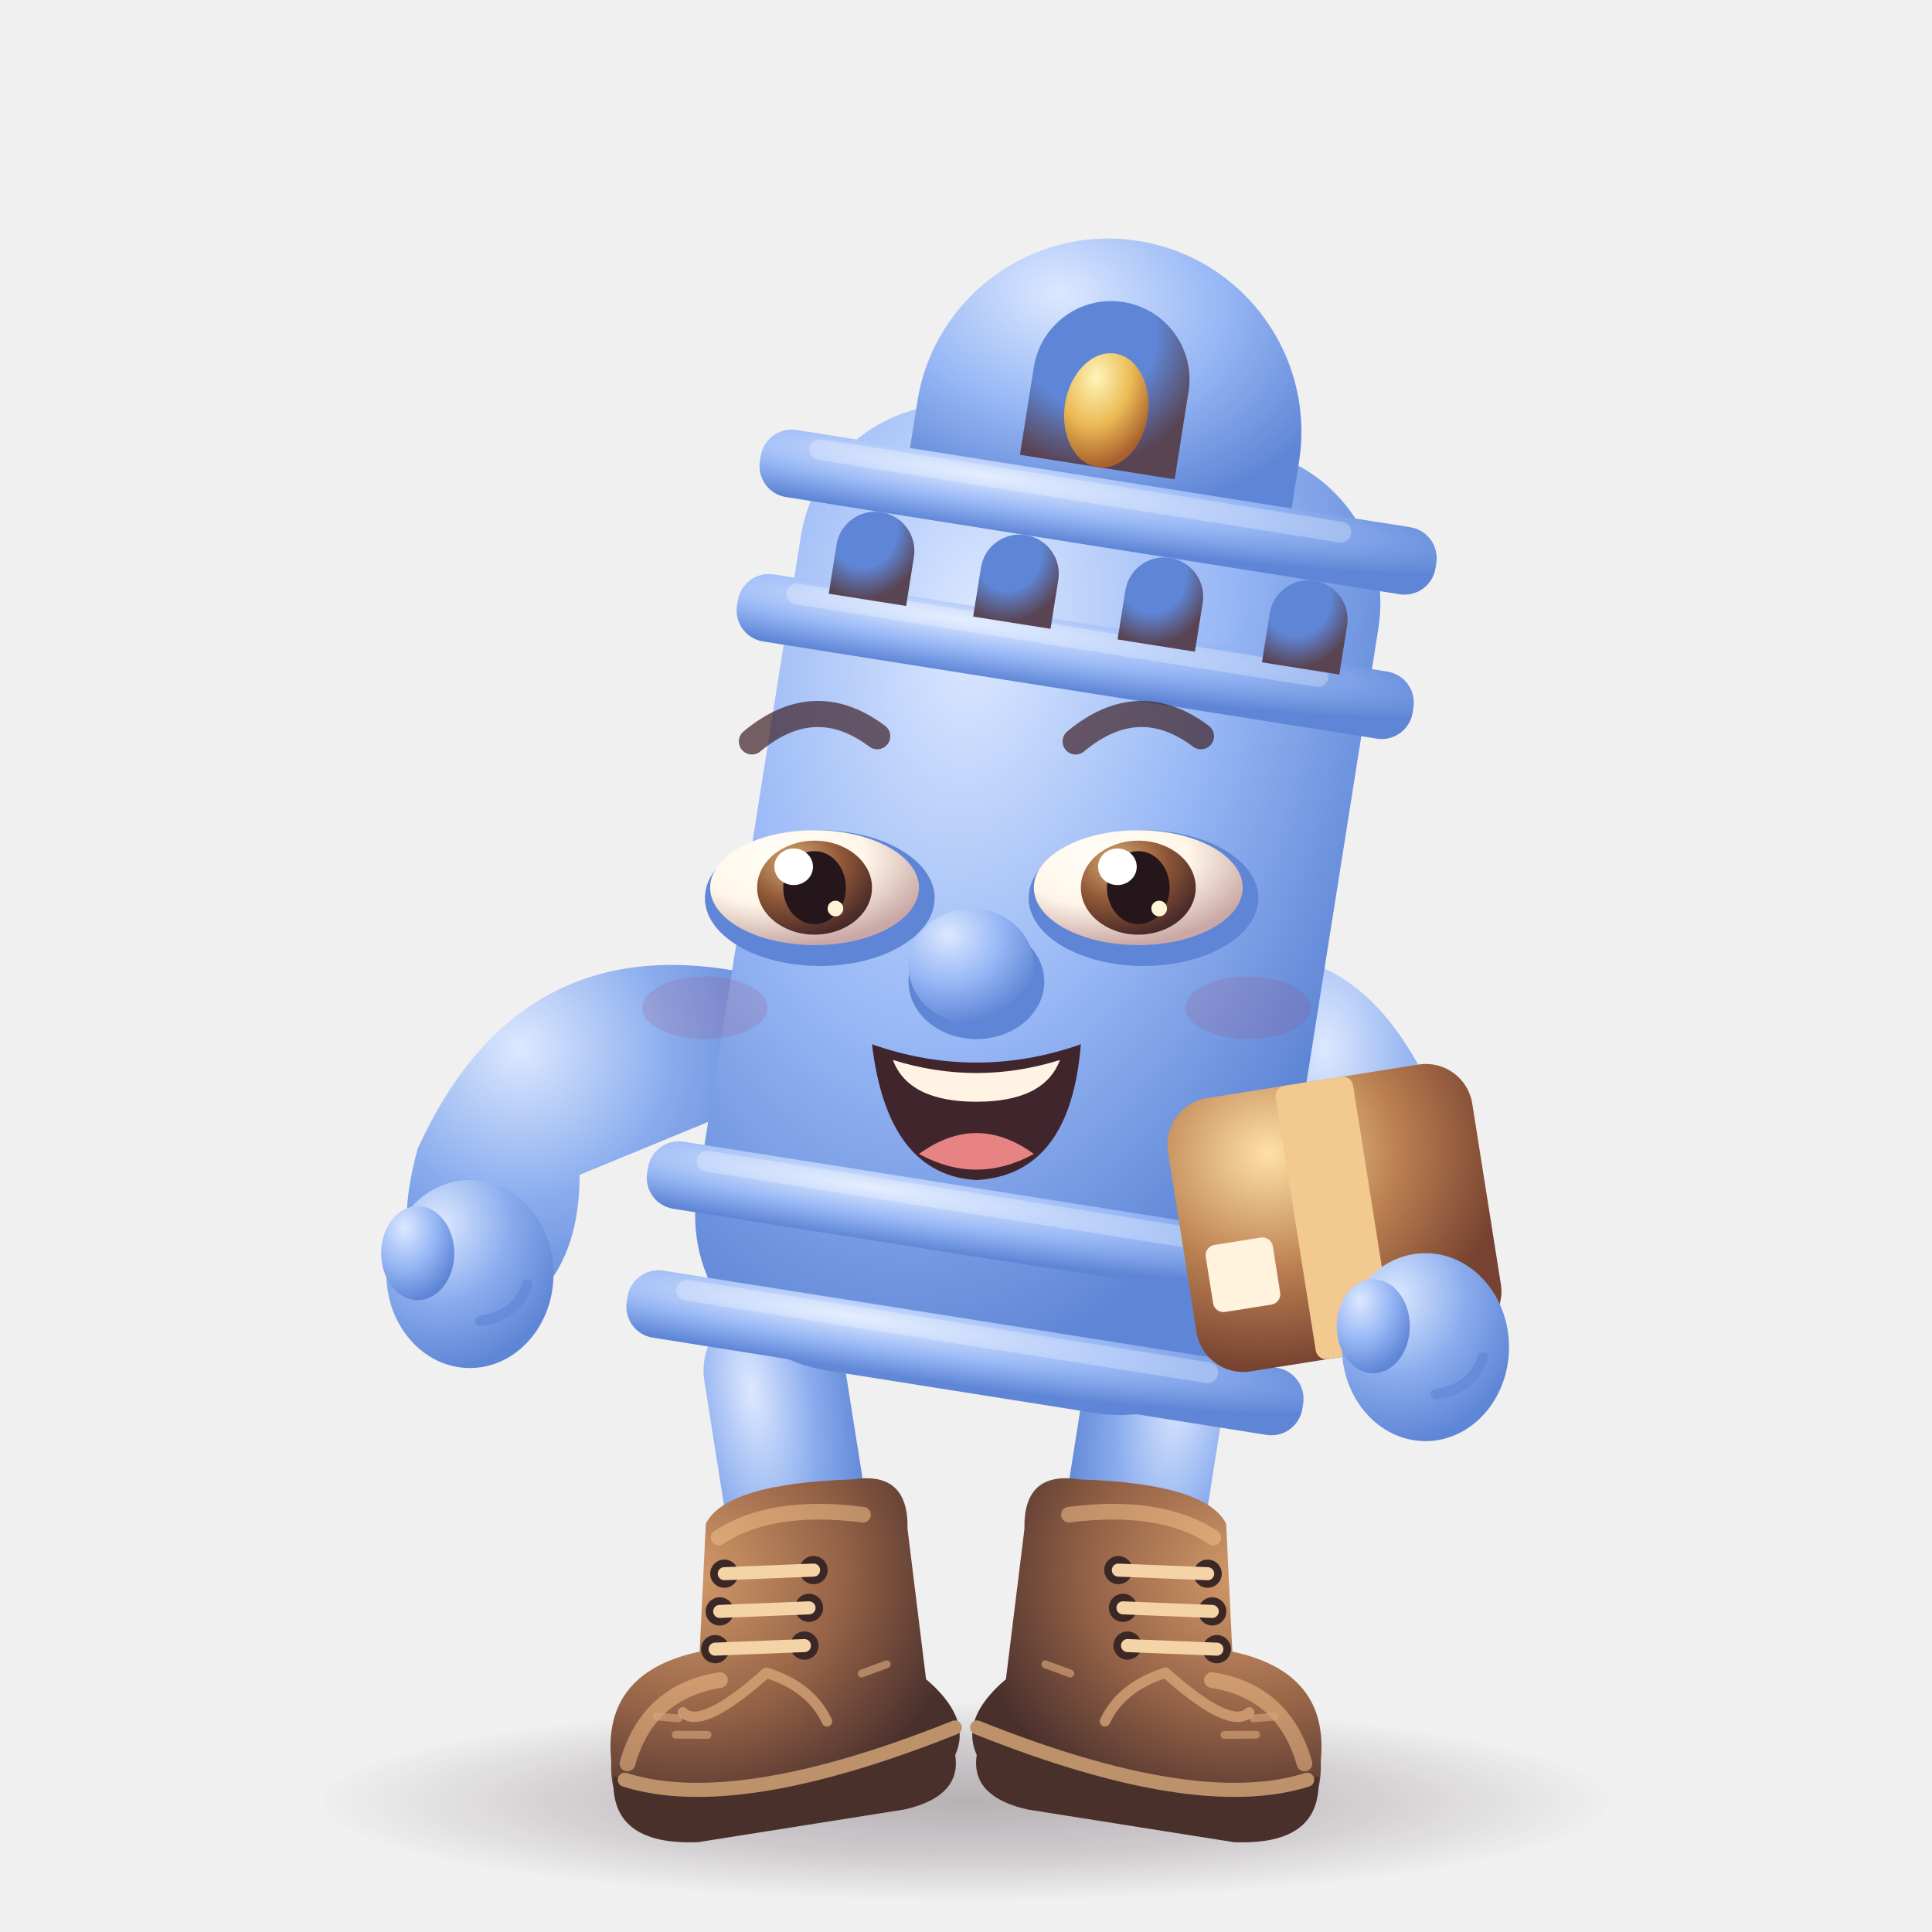
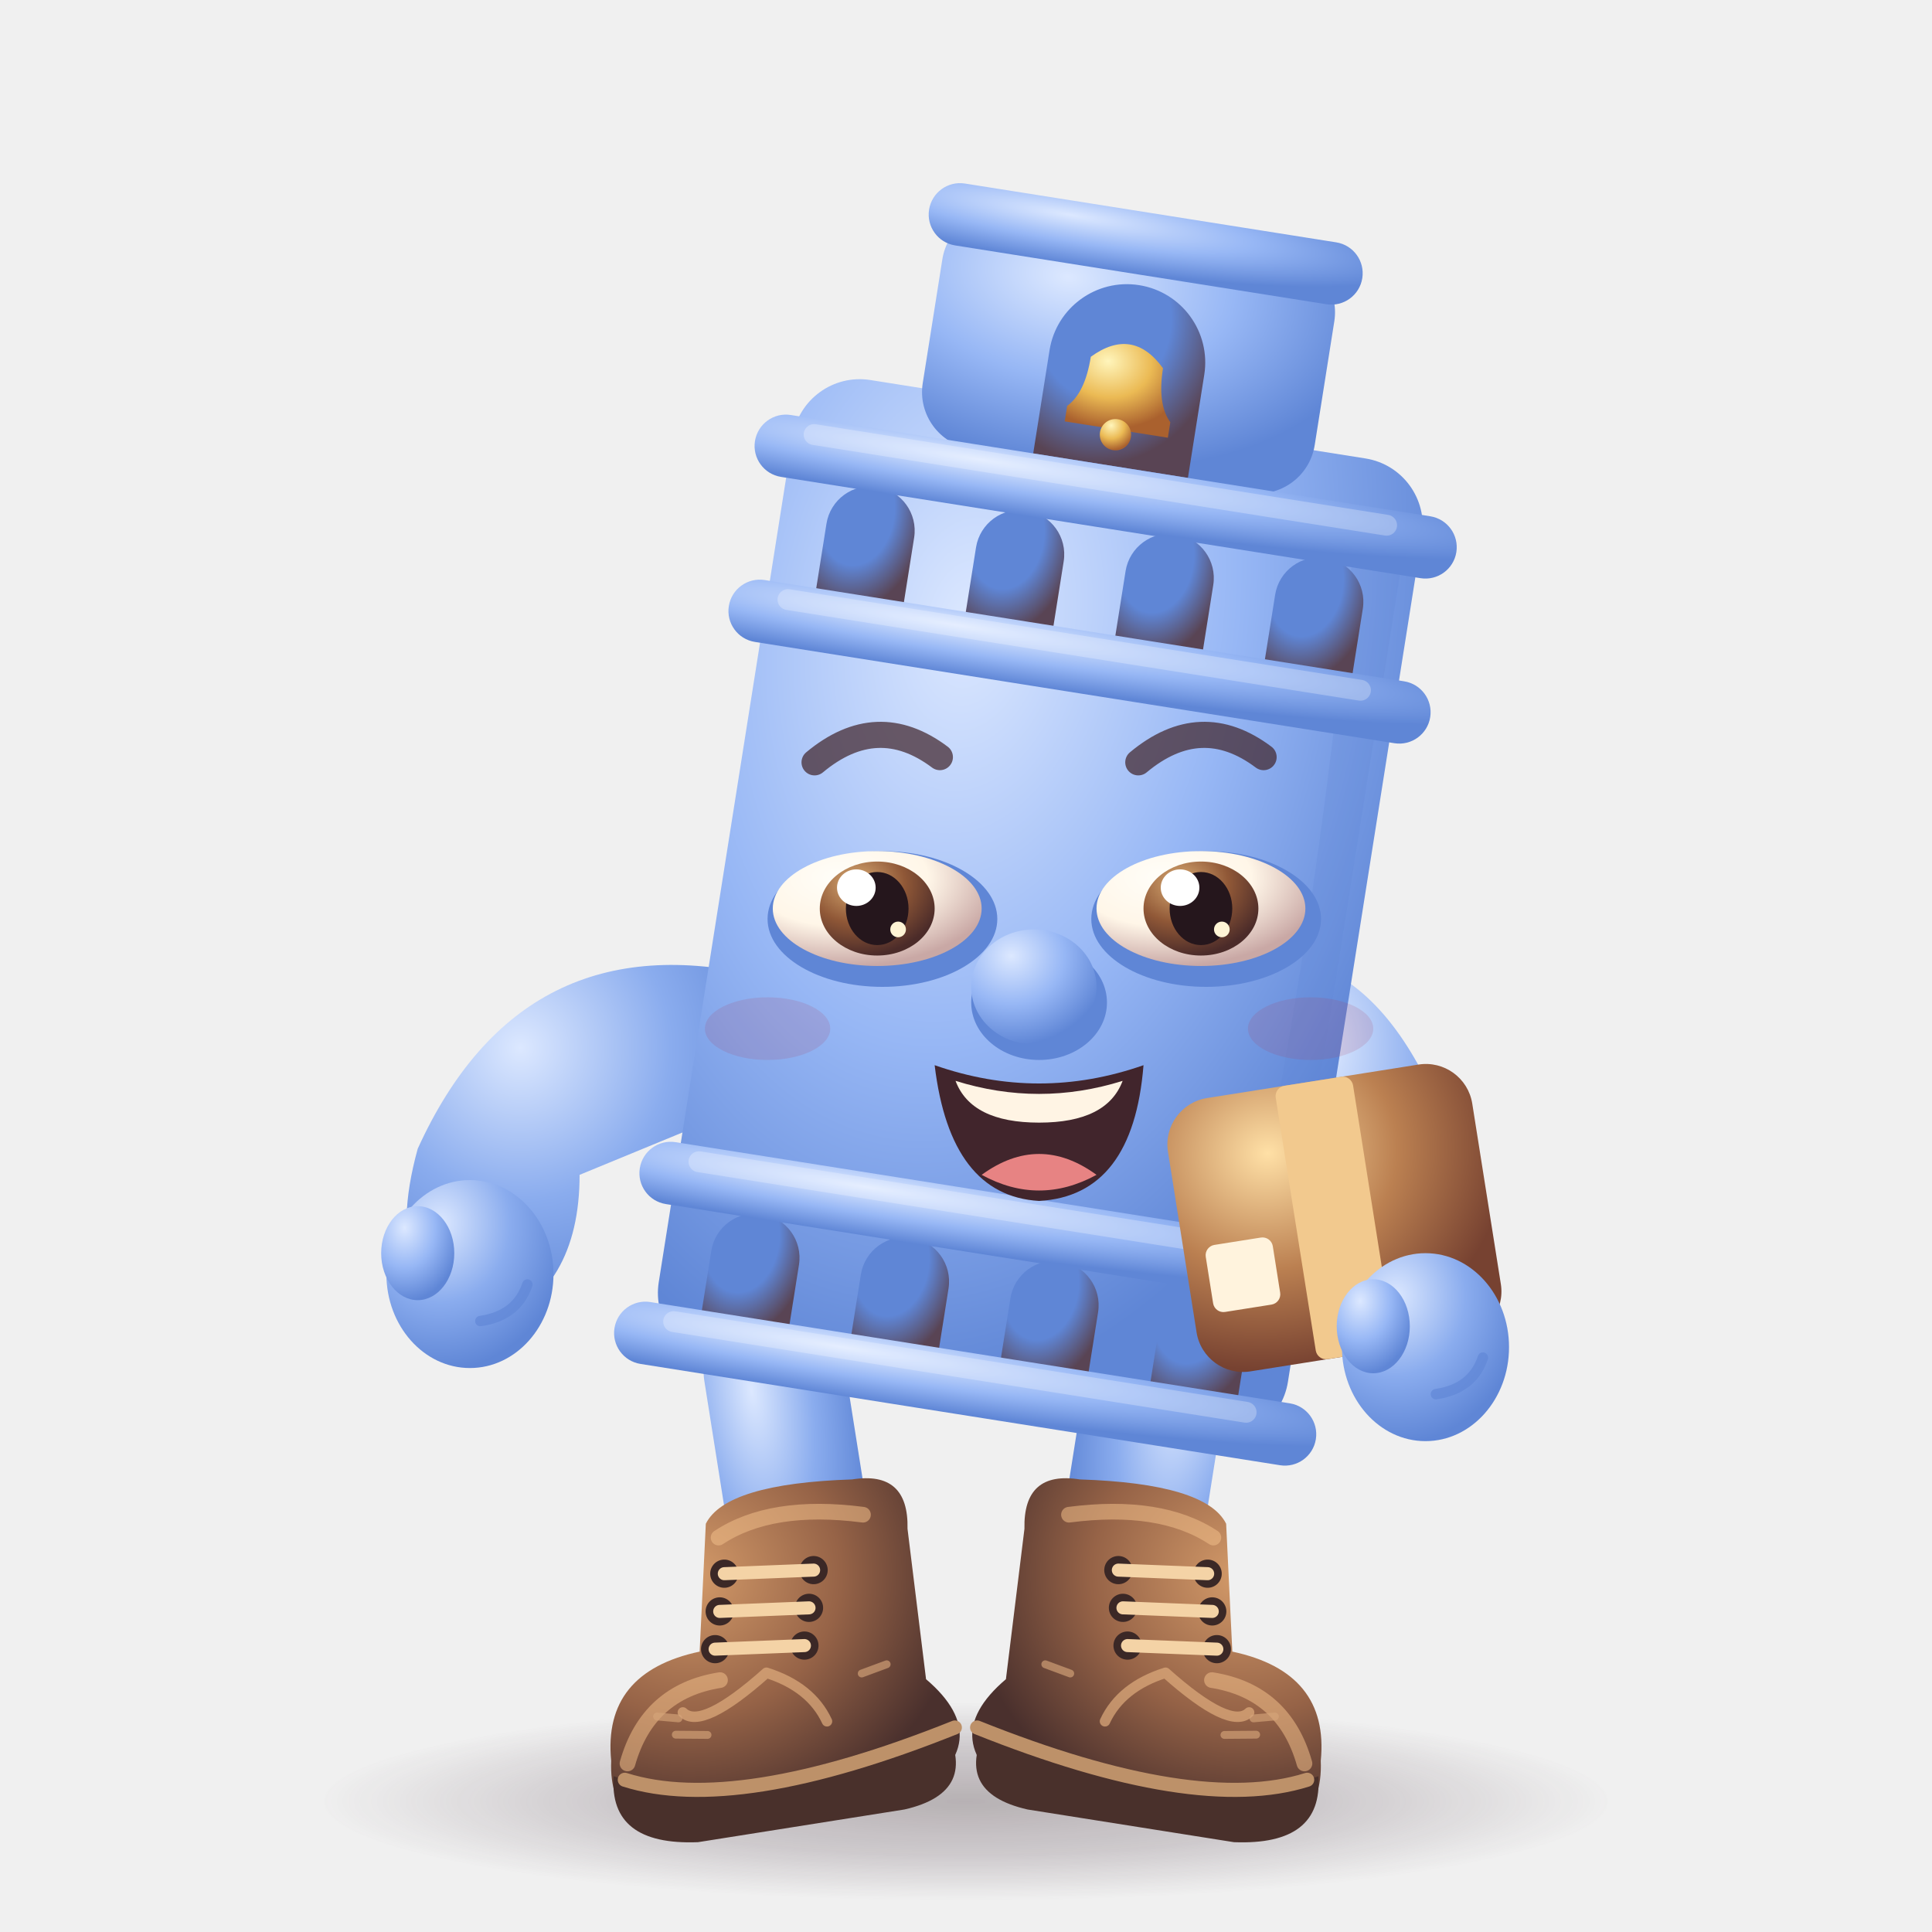
<svg xmlns="http://www.w3.org/2000/svg" viewBox="0 0 64 64" width="160" height="160" role="img" aria-label="Pisa, Orders, waiting">
  <defs>
    <radialGradient id="sm-pisa-clay" cx="32%" cy="23%" r="78%">
      <stop offset="0" stop-color="#DCE8FF" />
      <stop offset="0.54" stop-color="#97B7F5" />
      <stop offset="1" stop-color="#5F86D6" />
    </radialGradient>
    <radialGradient id="sm-pisa-arm" cx="32%" cy="23%" r="78%">
      <stop offset="0" stop-color="#DCE8FF" />
      <stop offset="0.54" stop-color="#8AACEE" />
      <stop offset="1" stop-color="#5F86D6" />
    </radialGradient>
    <radialGradient id="sm-pisa-recess" cx="32%" cy="23%" r="78%">
      <stop offset="0" stop-color="#5F86D6" />
      <stop offset="0.54" stop-color="#5F86D6" />
      <stop offset="1" stop-color="#594454" />
    </radialGradient>
    <radialGradient id="sm-pisa-boot" cx="32%" cy="23%" r="78%">
      <stop offset="0" stop-color="#d39a69" />
      <stop offset="0.54" stop-color="#966347" />
      <stop offset="1" stop-color="#4a302d" />
    </radialGradient>
    <radialGradient id="sm-pisa-wood" cx="32%" cy="23%" r="78%">
      <stop offset="0" stop-color="#ffe0a6" />
      <stop offset="0.54" stop-color="#bb8051" />
      <stop offset="1" stop-color="#774231" />
    </radialGradient>
    <radialGradient id="sm-pisa-gold" cx="32%" cy="23%" r="78%">
      <stop offset="0" stop-color="#fff5bb" />
      <stop offset="0.54" stop-color="#ebba54" />
      <stop offset="1" stop-color="#aa612e" />
    </radialGradient>
    <radialGradient id="sm-pisa-red" cx="32%" cy="23%" r="78%">
      <stop offset="0" stop-color="#ffb3a4" />
      <stop offset="0.54" stop-color="#e47065" />
      <stop offset="1" stop-color="#a53247" />
    </radialGradient>
    <radialGradient id="sm-pisa-white" cx="32%" cy="23%" r="78%">
      <stop offset="0" stop-color="#fffef9" />
      <stop offset="0.54" stop-color="#fff6e8" />
      <stop offset="1" stop-color="#c9a8a5" />
    </radialGradient>
    <radialGradient id="sm-pisa-iris" cx="32%" cy="23%" r="78%">
      <stop offset="0" stop-color="#d9ab73" />
      <stop offset="0.54" stop-color="#905837" />
      <stop offset="1" stop-color="#4b2b29" />
    </radialGradient>
    <radialGradient id="sm-pisa-floor">
      <stop stop-color="#38252e" stop-opacity=".31" />
      <stop offset=".55" stop-color="#483442" stop-opacity=".2" />
      <stop offset="1" stop-color="#483442" stop-opacity="0" />
    </radialGradient>
  </defs>
  <g transform="scale(0.17297) translate(35 0)">
    <ellipse cx="150" cy="345" rx="123" ry="19" fill="url(#sm-pisa-floor)" />
    <g transform="translate(119 302) rotate(-9) scale(1 1)">
      <rect x="-13" y="-53" width="27" height="71" rx="13" fill="url(#sm-pisa-arm)" />
      <path d="M-17-13Q-12-20 12-17Q23-17 21-6L20 23Q32 37 14 45H-27Q-45 44-42 29Q-41 12-22 11Z" fill="url(#sm-pisa-boot)" />
      <path d="M-42 32Q-24 42 22 32Q27 46 12 47H-28Q-45 45-42 32Z" fill="#49302b" />
      <path d="M-40 33Q-20 43 24 33" fill="none" stroke="#bd9169" stroke-width="2.7" stroke-linecap="round" stroke-linejoin="round" />
      <path d="M-39 30Q-33 17-19 17M-15-10Q-4-15 13-10" fill="none" stroke="#f1bd89" stroke-width="3" opacity="0.55" stroke-linecap="round" stroke-linejoin="round" />
      <ellipse cx="-15" cy="-3" rx="2.7" ry="2.7" fill="#3b2826" />
      <ellipse cx="2" cy="-1" rx="2.7" ry="2.7" fill="#3b2826" />
      <path d="M-15 -3l17 2" fill="none" stroke="#f4d3a6" stroke-width="2.5" stroke-linecap="round" stroke-linejoin="round" />
      <ellipse cx="-17" cy="4" rx="2.7" ry="2.7" fill="#3b2826" />
      <ellipse cx="0" cy="6" rx="2.7" ry="2.7" fill="#3b2826" />
      <path d="M-17 4l17 2" fill="none" stroke="#f4d3a6" stroke-width="2.5" stroke-linecap="round" stroke-linejoin="round" />
      <ellipse cx="-19" cy="11" rx="2.7" ry="2.7" fill="#3b2826" />
      <ellipse cx="-2" cy="13" rx="2.7" ry="2.7" fill="#3b2826" />
      <path d="M-19 11l17 2" fill="none" stroke="#f4d3a6" stroke-width="2.5" stroke-linecap="round" stroke-linejoin="round" />
      <path d="M-10 17q-14 9-17 5M-10 17q8 4 10 11" fill="none" stroke="#dfad7d" stroke-width="2" opacity="0.7" stroke-linecap="round" stroke-linejoin="round" />
      <path d="M-29 26l6 1m-9-5l4 1m36-3l5-1" fill="none" stroke="#d5a47a" stroke-width="1.5" opacity="0.65" stroke-linecap="round" stroke-linejoin="round" />
    </g>
    <g transform="translate(181 302) rotate(9) scale(-1 1)">
      <rect x="-13" y="-53" width="27" height="71" rx="13" fill="url(#sm-pisa-arm)" />
      <path d="M-17-13Q-12-20 12-17Q23-17 21-6L20 23Q32 37 14 45H-27Q-45 44-42 29Q-41 12-22 11Z" fill="url(#sm-pisa-boot)" />
      <path d="M-42 32Q-24 42 22 32Q27 46 12 47H-28Q-45 45-42 32Z" fill="#49302b" />
      <path d="M-40 33Q-20 43 24 33" fill="none" stroke="#bd9169" stroke-width="2.7" stroke-linecap="round" stroke-linejoin="round" />
      <path d="M-39 30Q-33 17-19 17M-15-10Q-4-15 13-10" fill="none" stroke="#f1bd89" stroke-width="3" opacity="0.55" stroke-linecap="round" stroke-linejoin="round" />
      <ellipse cx="-15" cy="-3" rx="2.7" ry="2.7" fill="#3b2826" />
      <ellipse cx="2" cy="-1" rx="2.7" ry="2.7" fill="#3b2826" />
      <path d="M-15 -3l17 2" fill="none" stroke="#f4d3a6" stroke-width="2.5" stroke-linecap="round" stroke-linejoin="round" />
      <ellipse cx="-17" cy="4" rx="2.7" ry="2.7" fill="#3b2826" />
      <ellipse cx="0" cy="6" rx="2.7" ry="2.7" fill="#3b2826" />
      <path d="M-17 4l17 2" fill="none" stroke="#f4d3a6" stroke-width="2.5" stroke-linecap="round" stroke-linejoin="round" />
      <ellipse cx="-19" cy="11" rx="2.7" ry="2.7" fill="#3b2826" />
      <ellipse cx="-2" cy="13" rx="2.7" ry="2.7" fill="#3b2826" />
      <path d="M-19 11l17 2" fill="none" stroke="#f4d3a6" stroke-width="2.5" stroke-linecap="round" stroke-linejoin="round" />
      <path d="M-10 17q-14 9-17 5M-10 17q8 4 10 11" fill="none" stroke="#dfad7d" stroke-width="2" opacity="0.7" stroke-linecap="round" stroke-linejoin="round" />
      <path d="M-29 26l6 1m-9-5l4 1m36-3l5-1" fill="none" stroke="#d5a47a" stroke-width="1.5" opacity="0.65" stroke-linecap="round" stroke-linejoin="round" />
    </g>
    <path d="M111 187Q65 176 45 220Q37 249 59 254Q76 247 76 225L110 211Z" fill="url(#sm-pisa-arm)" />
    <path d="M207 183Q238 183 250 245L232 260Q219 209 204 222Z" fill="url(#sm-pisa-arm)" />
-     <g transform="rotate(9 147 248)">
-       <rect x="96" y="79" width="112" height="187" rx="30" fill="url(#sm-pisa-clay)" />
-       <path d="M114 97v-17a37 37 0 0 1 74 0v17Z" fill="url(#sm-pisa-clay)" />
-       <path d="M135 87v-17a15 15 0 0 1 30 0v17Z" fill="url(#sm-pisa-recess)" />
-       <ellipse cx="150" cy="76" rx="8" ry="11" fill="url(#sm-pisa-gold)" />
-       <rect x="86" y="89" width="131" height="13" rx="6" fill="url(#sm-pisa-clay)" />
-       <path d="M97 92H198" fill="none" stroke="white" stroke-width="4" opacity="0.26" stroke-linecap="round" stroke-linejoin="round" />
-       <rect x="86" y="117" width="131" height="13" rx="6" fill="url(#sm-pisa-clay)" />
-       <path d="M97 120H198" fill="none" stroke="white" stroke-width="4" opacity="0.26" stroke-linecap="round" stroke-linejoin="round" />
-       <rect x="86" y="227" width="131" height="13" rx="6" fill="url(#sm-pisa-clay)" />
-       <path d="M97 230H198" fill="none" stroke="white" stroke-width="4" opacity="0.26" stroke-linecap="round" stroke-linejoin="round" />
-       <rect x="86" y="252" width="131" height="13" rx="6" fill="url(#sm-pisa-clay)" />
-       <path d="M97 255H198" fill="none" stroke="white" stroke-width="4" opacity="0.26" stroke-linecap="round" stroke-linejoin="round" />
-       <path d="M103 119v-9.5a7.5 7.5 0 0 1 15 0v9.5Z" fill="url(#sm-pisa-recess)" />
-       <path d="M131 119v-9.5a7.5 7.5 0 0 1 15 0v9.5Z" fill="url(#sm-pisa-recess)" />
-       <path d="M159 119v-9.5a7.5 7.5 0 0 1 15 0v9.5Z" fill="url(#sm-pisa-recess)" />
-       <path d="M187 119v-9.5a7.5 7.5 0 0 1 15 0v9.5Z" fill="url(#sm-pisa-recess)" />
+     <g transform="rotate(9 150 264)">
+       <rect x="89" y="78" width="122" height="190" rx="13" fill="url(#sm-pisa-clay)" />
+       <path d="M198 90H208V254H198Q204 178 198 90Z" fill="#5F86D6" opacity=".24" />
+       <rect x="112" y="42" width="76" height="46" rx="11" fill="url(#sm-pisa-clay)" />
+       <rect x="108" y="38" width="84" height="12" rx="6" fill="url(#sm-pisa-clay)" />
+       <path d="M135 87v-20a15 15 0 0 1 30 0v20Z" fill="url(#sm-pisa-recess)" />
+       <path d="M140 77Q143 74 143 67Q150 60 157 67Q157 74 160 77V80H140Z" fill="url(#sm-pisa-gold)" />
+       <ellipse cx="150" cy="81" rx="3" ry="3" fill="url(#sm-pisa-gold)" />
+       <path d="M98 122v-15.5a8.5 8.5 0 0 1 17 0v15.5Z" fill="url(#sm-pisa-recess)" />
+       <path d="M127 122v-15.5a8.5 8.5 0 0 1 17 0v15.5Z" fill="url(#sm-pisa-recess)" />
+       <path d="M156 122v-15.5a8.5 8.5 0 0 1 17 0v15.5Z" fill="url(#sm-pisa-recess)" />
+       <path d="M185 122v-15.5a8.5 8.5 0 0 1 17 0v15.5Z" fill="url(#sm-pisa-recess)" />
+       <path d="M98 263v-15.5a8.5 8.5 0 0 1 17 0v15.5Z" fill="url(#sm-pisa-recess)" />
+       <path d="M127 263v-15.5a8.5 8.5 0 0 1 17 0v15.5Z" fill="url(#sm-pisa-recess)" />
+       <path d="M156 263v-15.5a8.5 8.5 0 0 1 17 0v15.5Z" fill="url(#sm-pisa-recess)" />
+       <path d="M185 263v-15.5a8.5 8.5 0 0 1 17 0v15.5Z" fill="url(#sm-pisa-recess)" />
+       <rect x="82" y="87" width="136" height="12" rx="6" fill="url(#sm-pisa-clay)" />
+       <path d="M93 90H204" fill="none" stroke="white" stroke-width="4" opacity="0.26" stroke-linecap="round" stroke-linejoin="round" />
+       <rect x="82" y="119" width="136" height="12" rx="6" fill="url(#sm-pisa-clay)" />
+       <path d="M93 122H204" fill="none" stroke="white" stroke-width="4" opacity="0.26" stroke-linecap="round" stroke-linejoin="round" />
+       <rect x="82" y="228" width="136" height="12" rx="6" fill="url(#sm-pisa-clay)" />
+       <path d="M93 231H204" fill="none" stroke="white" stroke-width="4" opacity="0.26" stroke-linecap="round" stroke-linejoin="round" />
+       <rect x="82" y="259" width="136" height="12" rx="6" fill="url(#sm-pisa-clay)" />
+       <path d="M93 262H204" fill="none" stroke="white" stroke-width="4" opacity="0.26" stroke-linecap="round" stroke-linejoin="round" />
    </g>
    <ellipse cx="55" cy="244" rx="16" ry="18" fill="url(#sm-pisa-arm)" />
    <ellipse cx="45" cy="240" rx="7" ry="9" fill="url(#sm-pisa-clay)" />
    <path d="M57 253q7 -1 9 -7" fill="none" stroke="#5F86D6" stroke-width="2" opacity="0.65" stroke-linecap="round" stroke-linejoin="round" />
-     <g transform="translate(152 170)">
+     <g transform="translate(164 174)">
      <ellipse cx="-52" cy="23" rx="12" ry="6" fill="#a63655" opacity=".15" />
      <ellipse cx="52" cy="23" rx="12" ry="6" fill="#a63655" opacity=".15" />
      <g class="sm-blink">
        <g transform="translate(-31 0)">
          <path d="M-12 -28Q0 -38 12 -29" fill="none" stroke="#41252C" stroke-width="5" opacity="0.72" stroke-linecap="round" stroke-linejoin="round" />
          <ellipse cx="1" cy="2" rx="22" ry="13" fill="#5F86D6" />
          <ellipse cx="0" cy="0" rx="20" ry="11" fill="url(#sm-pisa-white)" />
          <ellipse cx="0" cy="0" rx="11" ry="9" fill="url(#sm-pisa-iris)" />
          <ellipse cx="0" cy="0" rx="6" ry="7" fill="#25161c" />
          <ellipse cx="-4" cy="-4" rx="3.7" ry="3.5" fill="white" />
          <ellipse cx="4" cy="4" rx="1.5" ry="1.5" fill="#fff4d5" />
        </g>
        <g transform="translate(31 0)">
          <path d="M-12 -28Q0 -38 12 -29" fill="none" stroke="#41252C" stroke-width="5" opacity="0.72" stroke-linecap="round" stroke-linejoin="round" />
          <ellipse cx="1" cy="2" rx="22" ry="13" fill="#5F86D6" />
          <ellipse cx="0" cy="0" rx="20" ry="11" fill="url(#sm-pisa-white)" />
          <ellipse cx="0" cy="0" rx="11" ry="9" fill="url(#sm-pisa-iris)" />
          <ellipse cx="0" cy="0" rx="6" ry="7" fill="#25161c" />
          <ellipse cx="-4" cy="-4" rx="3.7" ry="3.5" fill="white" />
          <ellipse cx="4" cy="4" rx="1.5" ry="1.5" fill="#fff4d5" />
        </g>
      </g>
      <ellipse cx="0" cy="18" rx="13" ry="11" fill="#5F86D6" />
      <ellipse cx="-1" cy="15" rx="12" ry="11" fill="url(#sm-pisa-clay)" />
      <path d="M-20 30Q0 37 20 30Q18 55 0 56Q-17 55-20 30Z" fill="#41252C" />
      <path d="M-16 33Q0 38 16 33Q13 41 0 41Q-13 41-16 33Z" fill="#fff4e4" />
      <path d="M-11 51Q0 43 11 51Q0 57-11 51Z" fill="#e78383" />
    </g>
    <g transform="rotate(-9 219 233)">
      <rect x="191" y="207" width="59" height="53" rx="9" fill="url(#sm-pisa-wood)" />
      <rect x="213" y="207" width="15" height="53" rx="2" fill="#f2c98e" />
      <rect x="195" y="235" width="13" height="13" rx="2" fill="#fff3dd" />
    </g>
    <ellipse cx="238" cy="258" rx="16" ry="18" fill="url(#sm-pisa-arm)" />
    <ellipse cx="228" cy="254" rx="7" ry="9" fill="url(#sm-pisa-clay)" />
    <path d="M240 267q7 -1 9 -7" fill="none" stroke="#5F86D6" stroke-width="2" opacity="0.65" stroke-linecap="round" stroke-linejoin="round" />
  </g>
</svg>
